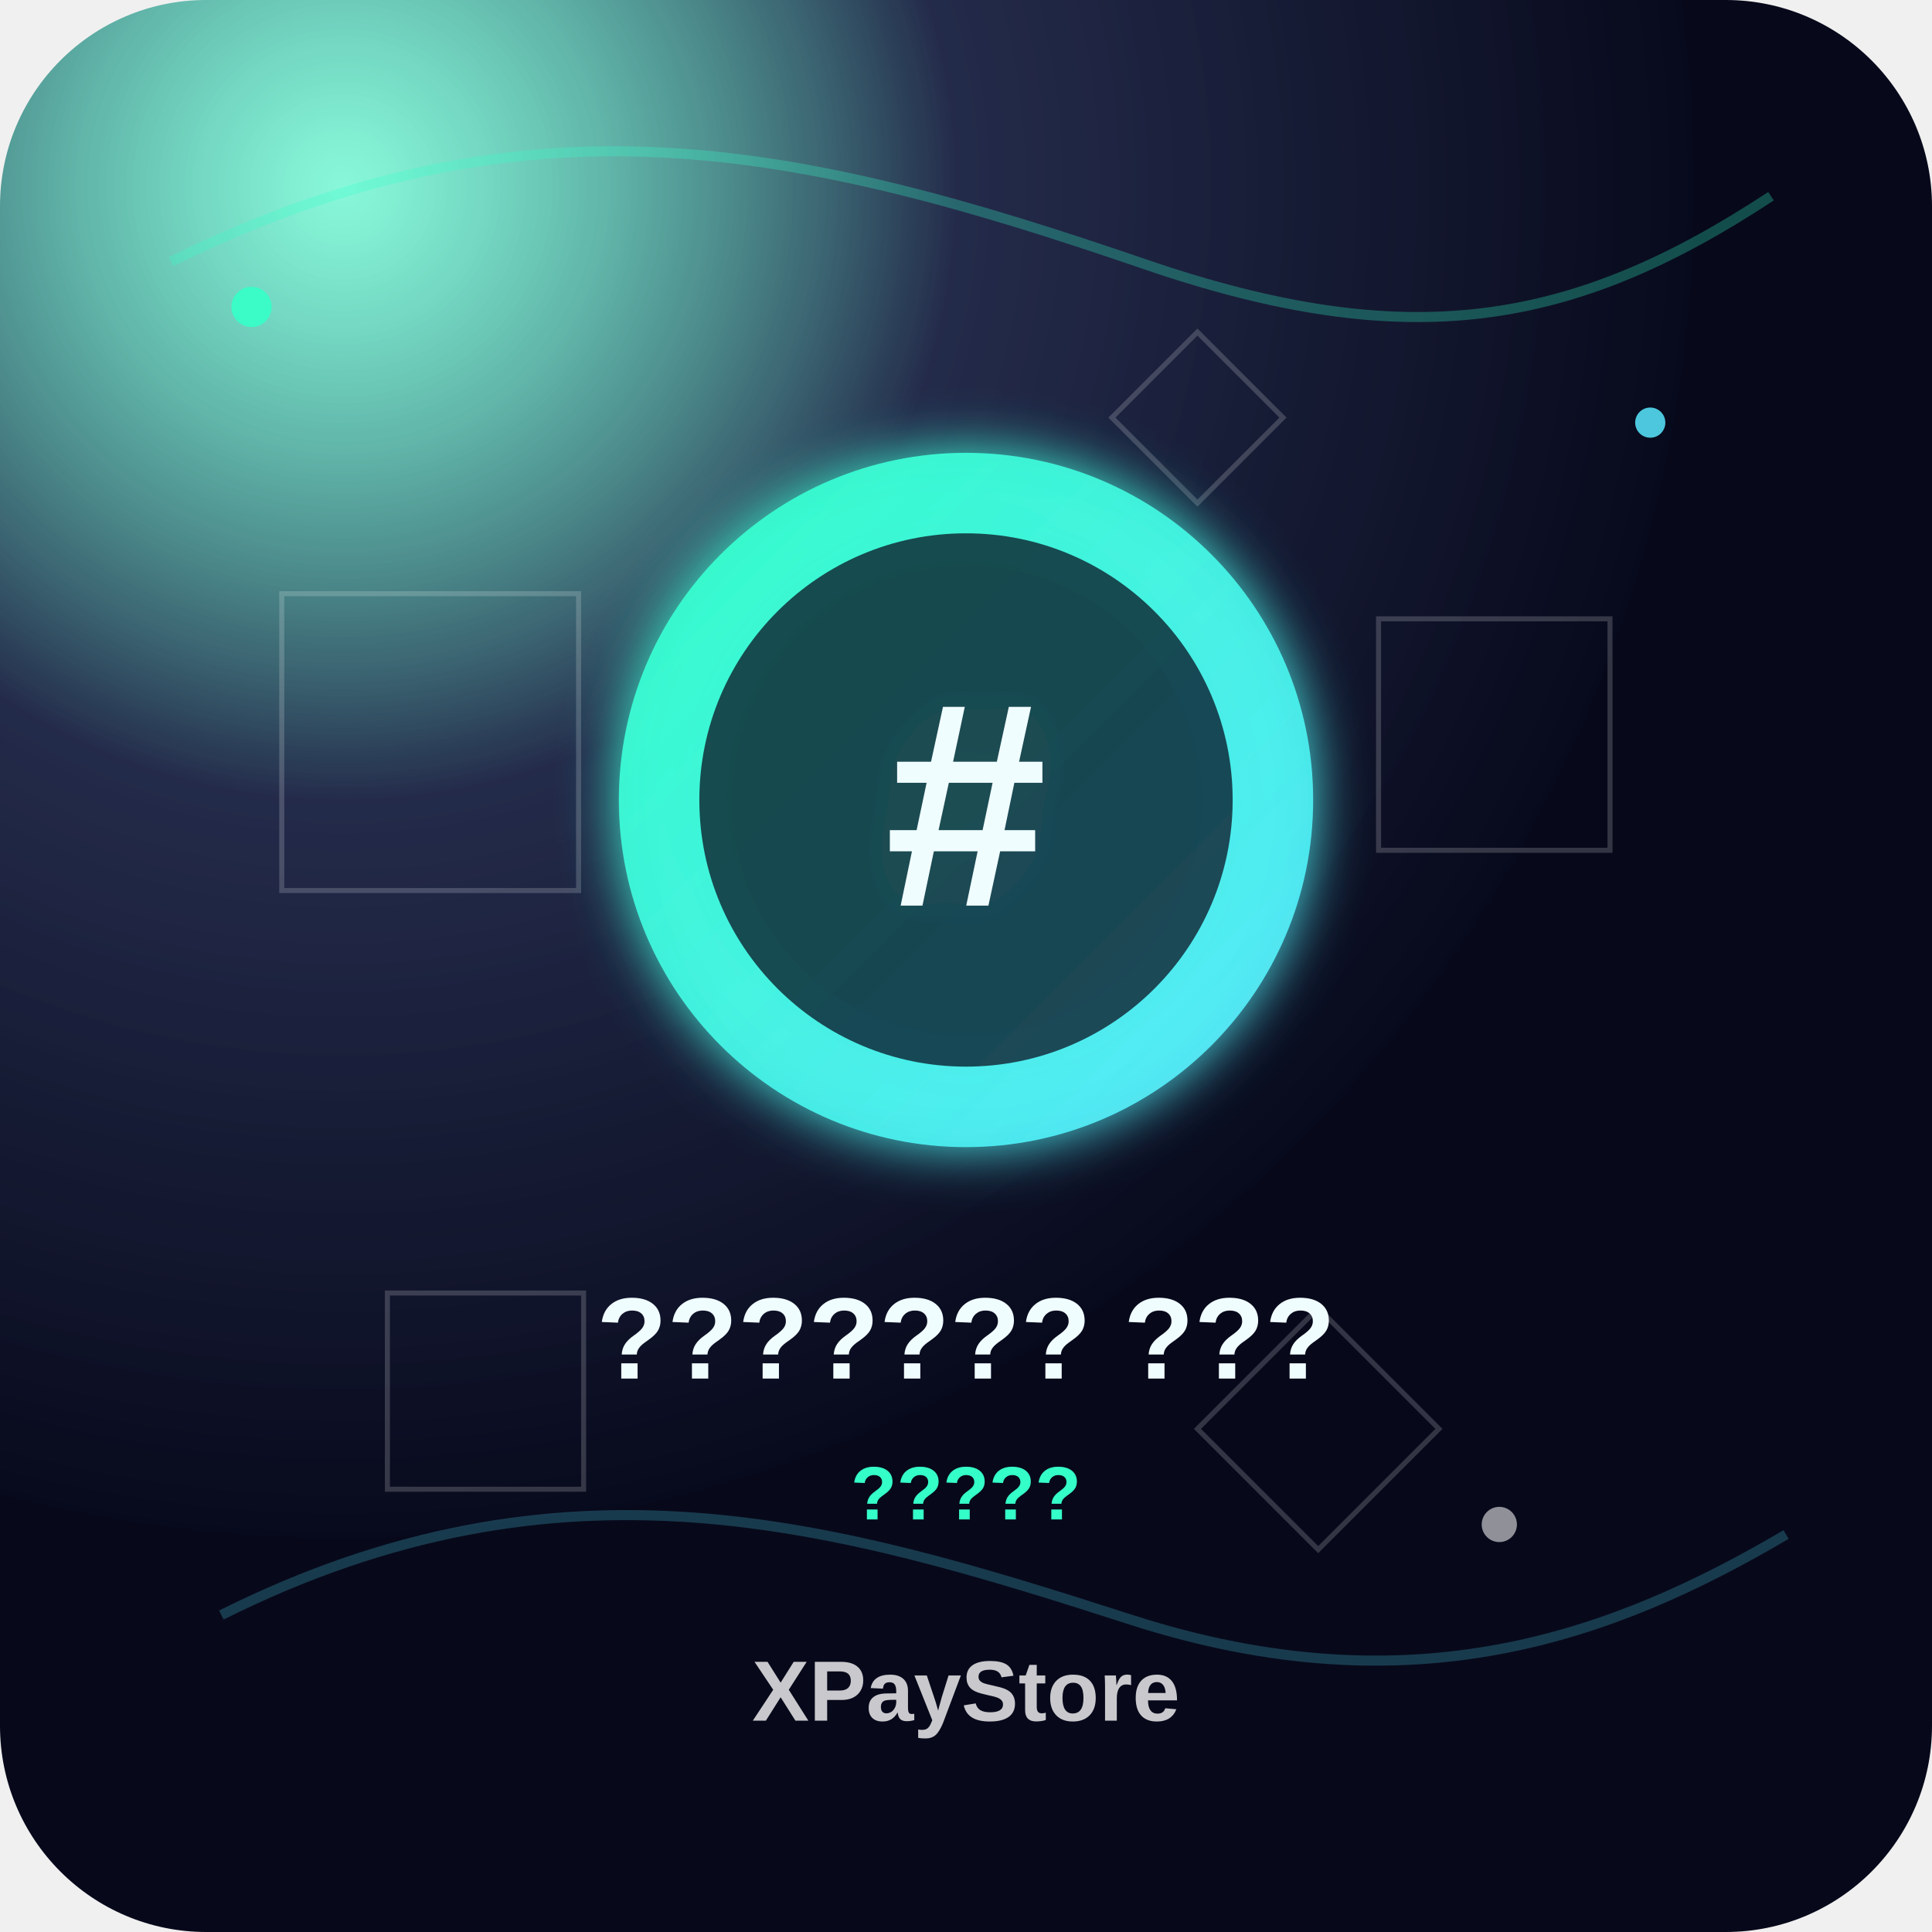
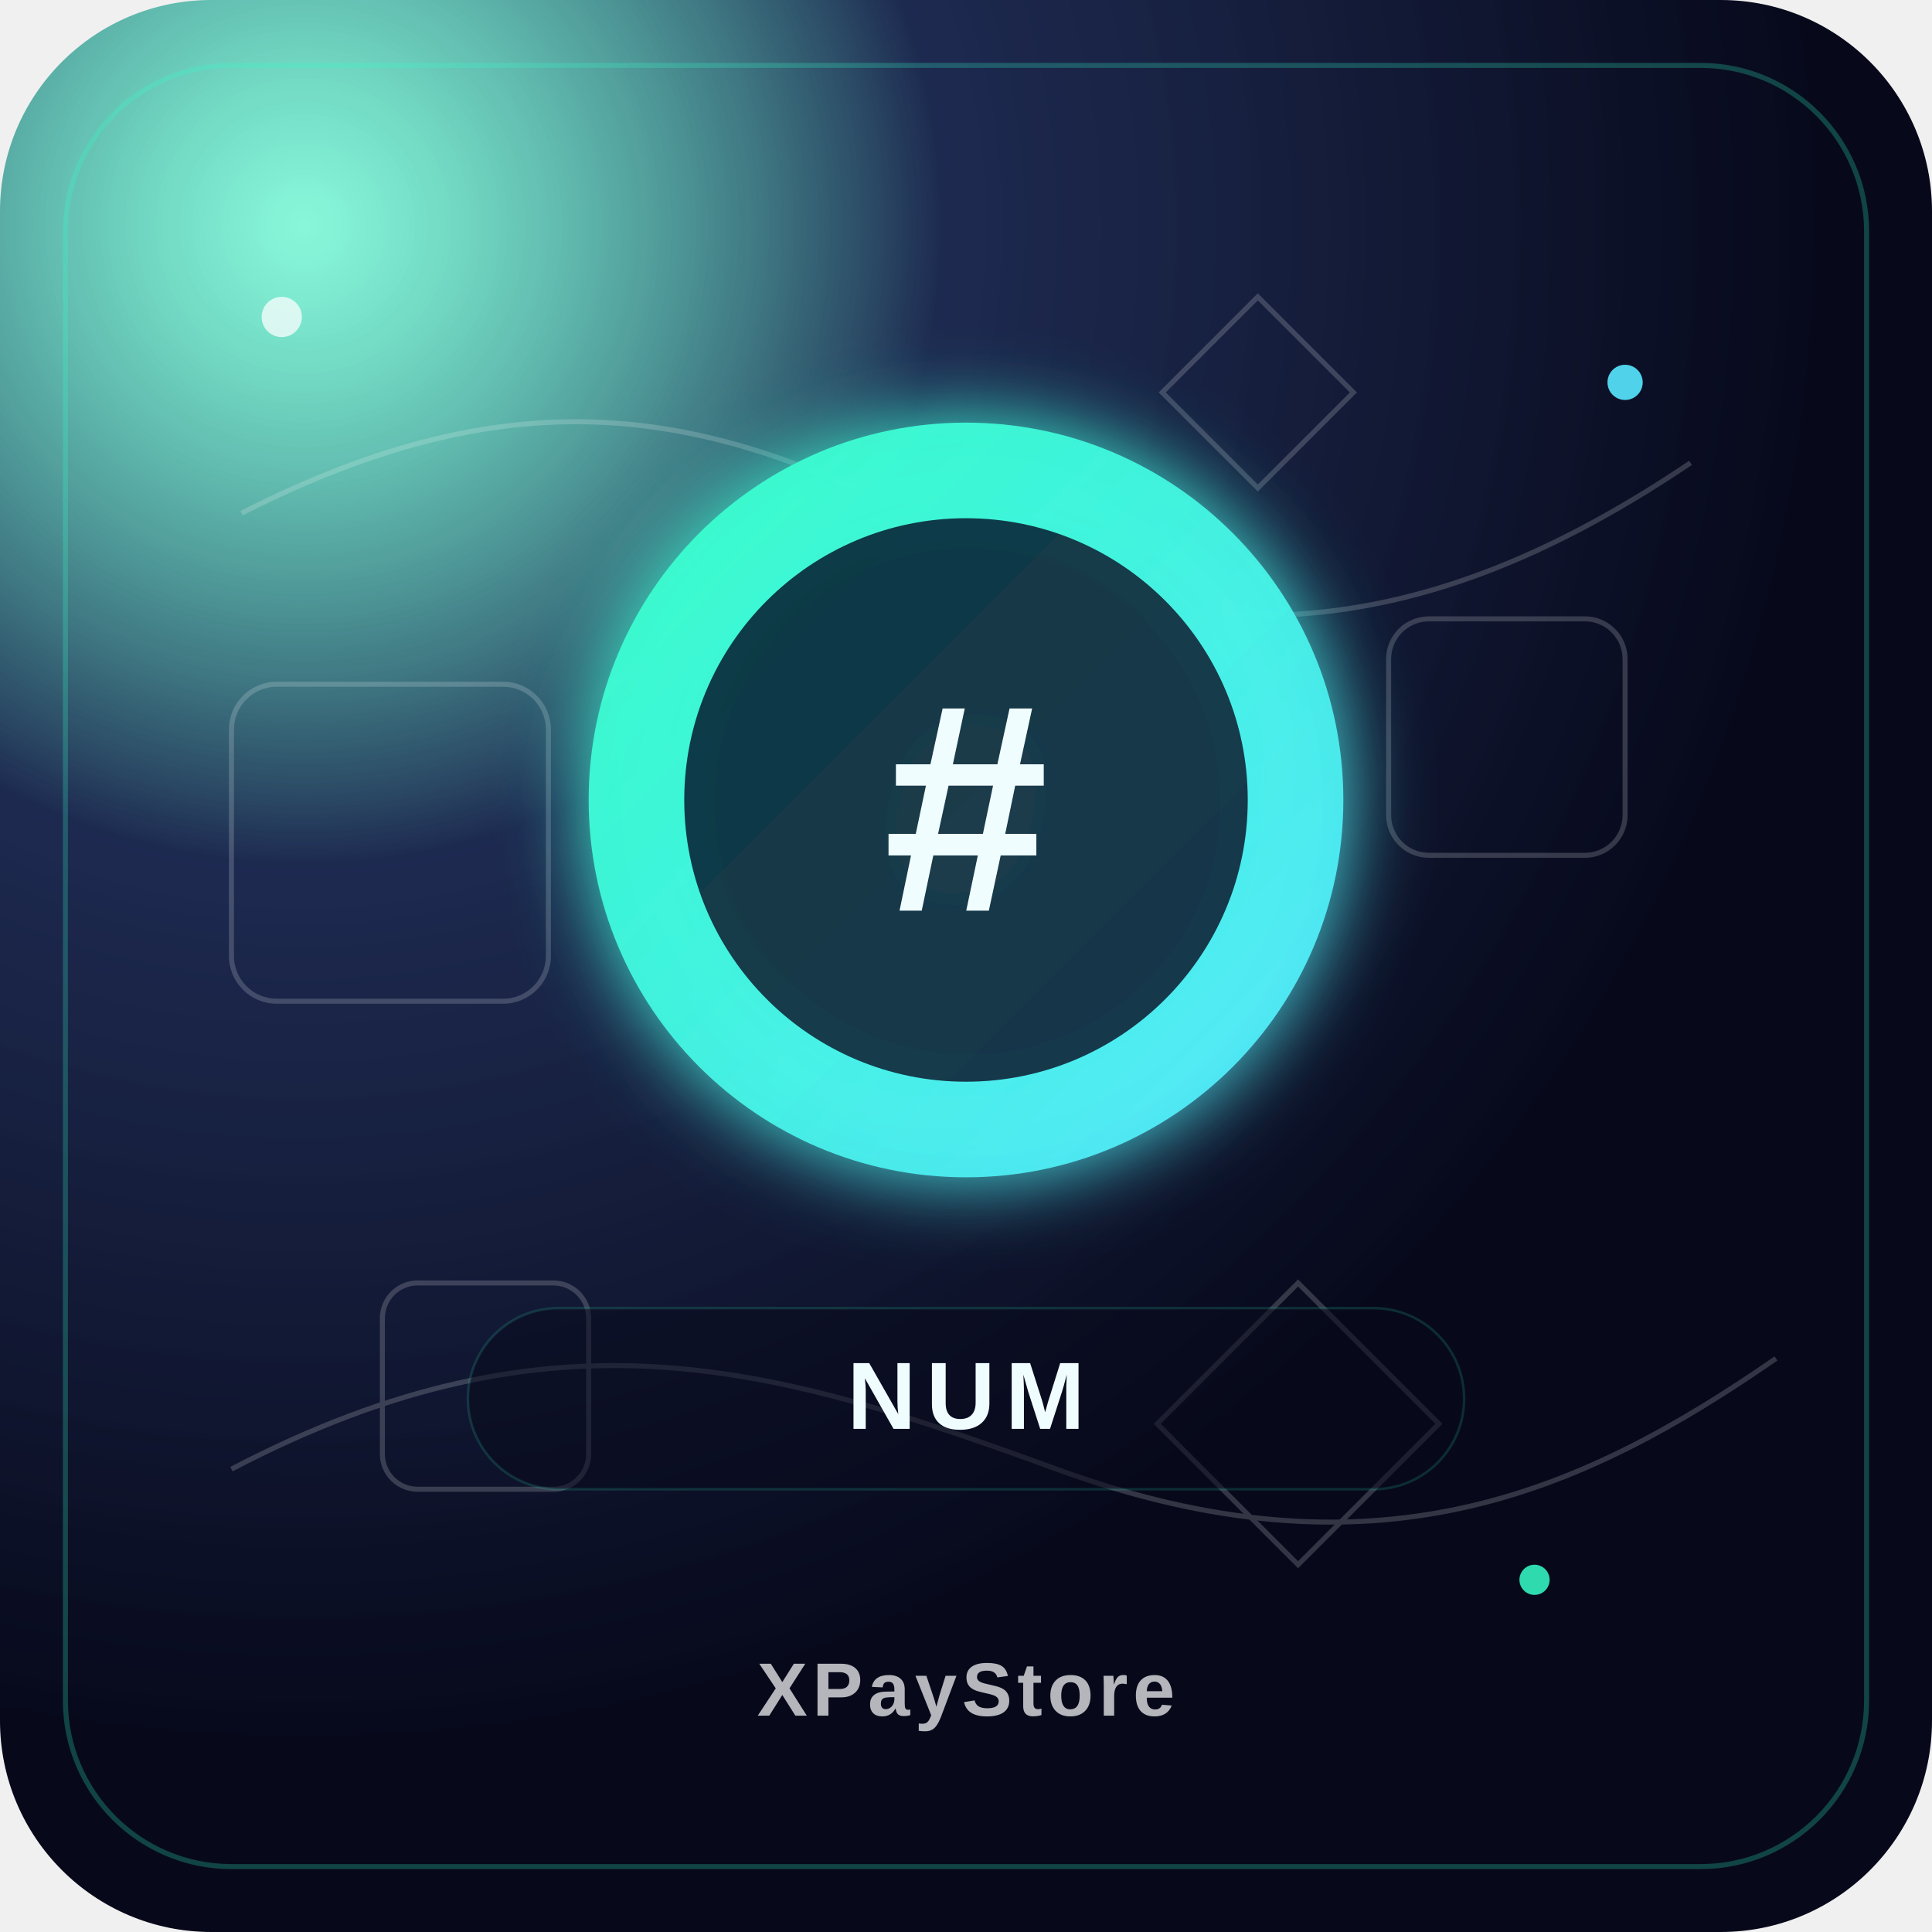
- <svg xmlns="http://www.w3.org/2000/svg" width="768" height="768" viewBox="0 0 768 768" direction="rtl">
+ <svg xmlns="http://www.w3.org/2000/svg" width="768" height="768" viewBox="0 0 768 768">
  <defs>
-     <radialGradient id="g1xpaycatnumberssvg" cx="18%" cy="10%" r="70%">
+     <radialGradient id="bgxpaycatnumberssvg" cx="16%" cy="12%" r="78%">
      <stop offset="0" stop-color="#35FFC8" stop-opacity="0.55" />
-       <stop offset="0.45" stop-color="#121A3C" stop-opacity="0.92" />
+       <stop offset="0.42" stop-color="#15224A" stop-opacity="0.96" />
      <stop offset="1" stop-color="#07091B" />
    </radialGradient>
-     <linearGradient id="g2xpaycatnumberssvg" x1="0" x2="1" y1="0" y2="1">
+     <linearGradient id="brandxpaycatnumberssvg" x1="0" x2="1" y1="0" y2="1">
      <stop offset="0" stop-color="#35FFC8" />
      <stop offset="1" stop-color="#58E8FF" />
    </linearGradient>
-     <filter id="glowxpaycatnumberssvg" x="-40%" y="-40%" width="180%" height="180%">
-       <feGaussianBlur stdDeviation="11" result="blur" />
+     <filter id="softGlowxpaycatnumberssvg" x="-45%" y="-45%" width="190%" height="190%">
+       <feGaussianBlur stdDeviation="16" result="blur" />
      <feMerge>
        <feMergeNode in="blur" />
        <feMergeNode in="SourceGraphic" />
      </feMerge>
    </filter>
  </defs>
-   <rect width="768" height="768" rx="82" fill="url(#g1xpaycatnumberssvg)" />
-   <path d="M68 104 C210 34 318 58 455 105 C560 141 625 130 704 78" fill="none" stroke="#35FFC8" stroke-opacity="0.28" stroke-width="4" />
-   <path d="M88 642 C224 574 332 606 450 644 C562 680 642 650 710 610" fill="none" stroke="#58E8FF" stroke-opacity="0.22" stroke-width="4" />
-   <circle cx="100" cy="122" r="8" fill="#35FFC8" opacity="0.9" />
-   <circle cx="656" cy="168" r="6" fill="#58E8FF" opacity="0.85" />
-   <circle cx="596" cy="606" r="7" fill="#FFFFFF" opacity="0.55" />
+   <rect width="768" height="768" rx="84" fill="url(#bgxpaycatnumberssvg)" />
+   <rect x="26" y="26" width="716" height="716" rx="66" fill="none" stroke="#35FFC8" stroke-opacity="0.24" stroke-width="2" />
  <g opacity="0.18" stroke="#FFFFFF" stroke-width="2" fill="none">
-     <path d="M112 236h118v118H112z" />
-     <path d="M548 246h92v92h-92z" />
-     <path d="M154 514h78v78h-78z" />
-     <path d="M476 132l34 34-34 34-34-34z" />
-     <path d="M524 520l48 48-48 48-48-48z" />
+     <path d="M96 204 C206 148 282 162 372 210 C486 270 580 246 672 184" />
+     <path d="M92 584 C222 516 310 544 420 584 C546 630 628 594 706 540" />
+     <rect x="92" y="272" width="126" height="126" rx="18" />
+     <rect x="552" y="246" width="94" height="94" rx="16" />
+     <rect x="152" y="510" width="82" height="82" rx="14" />
+     <path d="M500 118l38 38-38 38-38-38z" />
+     <path d="M516 510l56 56-56 56-56-56z" />
  </g>
-   <g filter="url(#glowxpaycatnumberssvg)">
-     <circle cx="384" cy="318" r="138" fill="url(#g2xpaycatnumberssvg)" opacity="0.95" />
-     <circle cx="384" cy="318" r="106" fill="#07091B" opacity="0.72" />
-     <text x="384" y="360" text-anchor="middle" font-family="Cairo, Tahoma, Arial, sans-serif" font-size="116" font-weight="800" fill="#F0FDFF">#</text>
+   <circle cx="112" cy="126" r="8" fill="#FFFFFF" opacity="0.72" />
+   <circle cx="646" cy="152" r="7" fill="#58E8FF" opacity="0.9" />
+   <circle cx="610" cy="628" r="6" fill="#35FFC8" opacity="0.85" />
+   <g filter="url(#softGlowxpaycatnumberssvg)">
+     <circle cx="384" cy="318" r="150" fill="url(#brandxpaycatnumberssvg)" opacity="0.96" />
+     <circle cx="384" cy="318" r="112" fill="#071026" opacity="0.82" />
+     <text x="384" y="362" text-anchor="middle" font-family="Arial, Helvetica, sans-serif" font-size="118" font-weight="900" fill="#F0FDFF">#</text>
  </g>
-   <text x="384" y="548" text-anchor="middle" font-family="Cairo, Tahoma, Arial, sans-serif" font-size="46" font-weight="800" fill="#F0FDFF">??? ???????</text>
-   <text x="384" y="604" text-anchor="middle" font-family="Cairo, Tahoma, Arial, sans-serif" font-size="30" font-weight="700" fill="#35FFC8">?????</text>
-   <text x="384" y="684" text-anchor="middle" font-family="Cairo, Tahoma, Arial, sans-serif" font-size="34" font-weight="800" fill="#FFFFFF" opacity="0.78">XPayStore</text>
+   <rect x="186" y="520" width="396" height="72" rx="36" fill="#07091B" opacity="0.52" stroke="#35FFC8" stroke-opacity="0.28" />
+   <text x="384" y="568" text-anchor="middle" font-family="Arial, Helvetica, sans-serif" font-size="38" font-weight="900" letter-spacing="4" fill="#F0FDFF">NUM</text>
+   <text x="384" y="682" text-anchor="middle" font-family="Arial, Helvetica, sans-serif" font-size="30" font-weight="900" letter-spacing="2" fill="#FFFFFF" opacity="0.70">XPayStore</text>
</svg>
